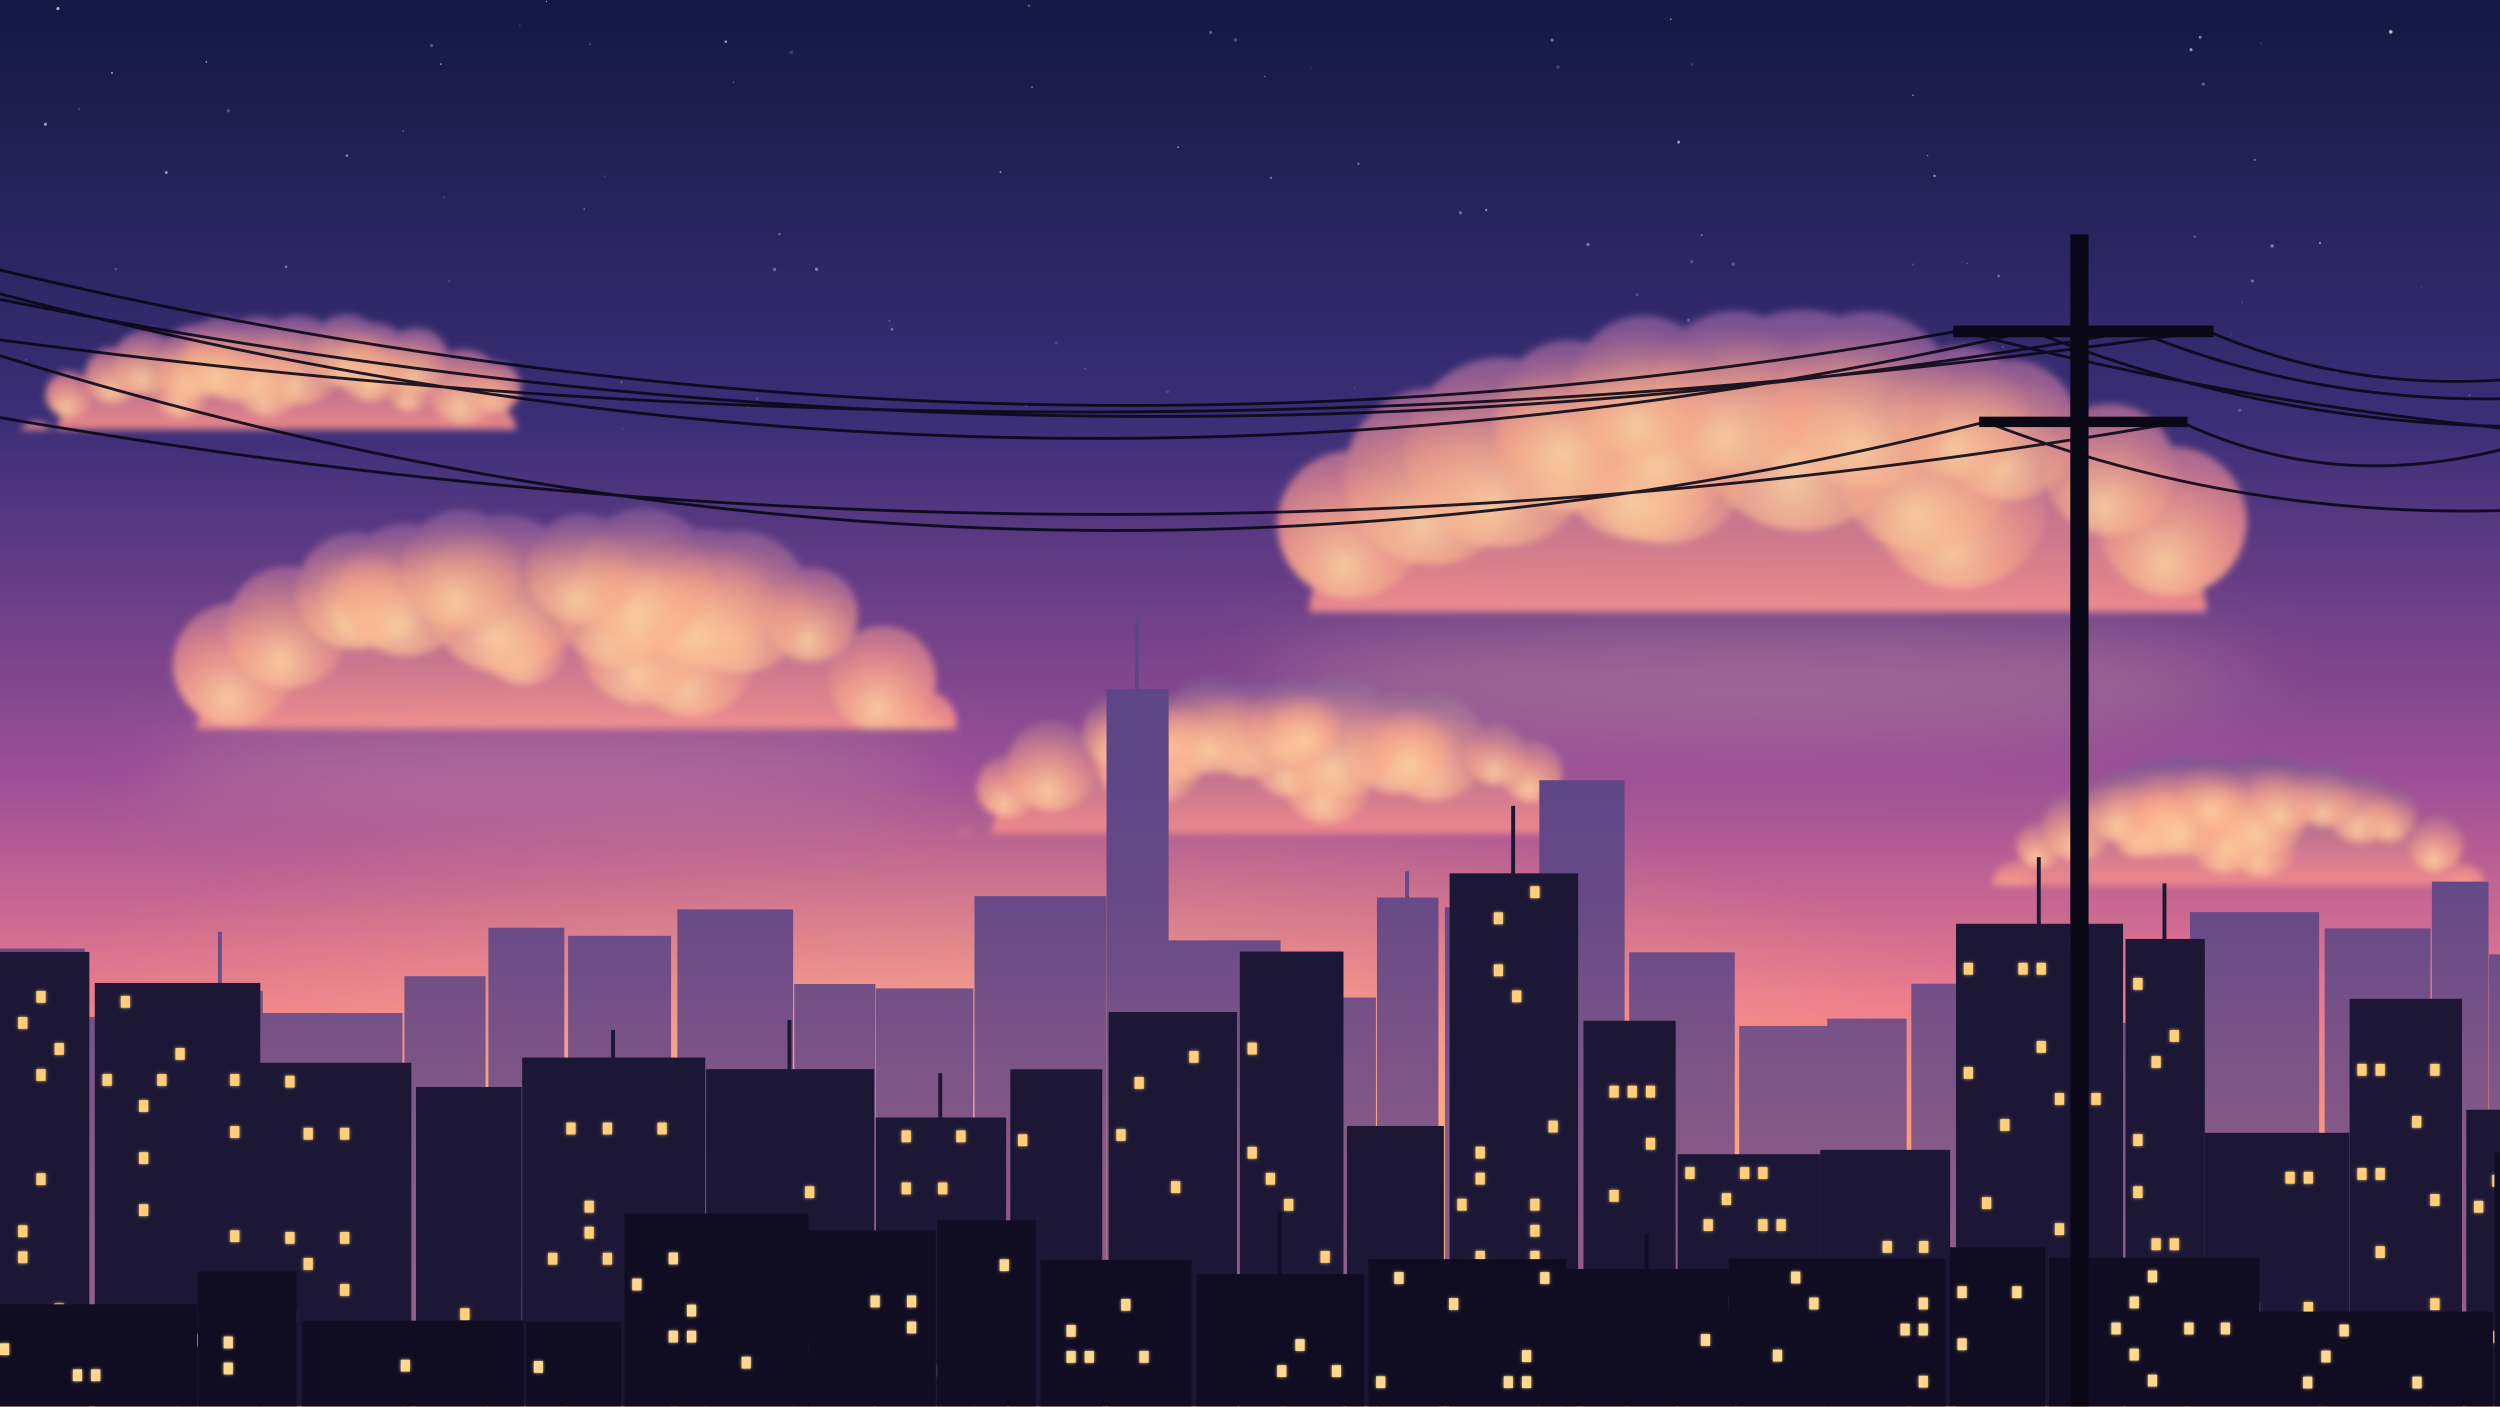
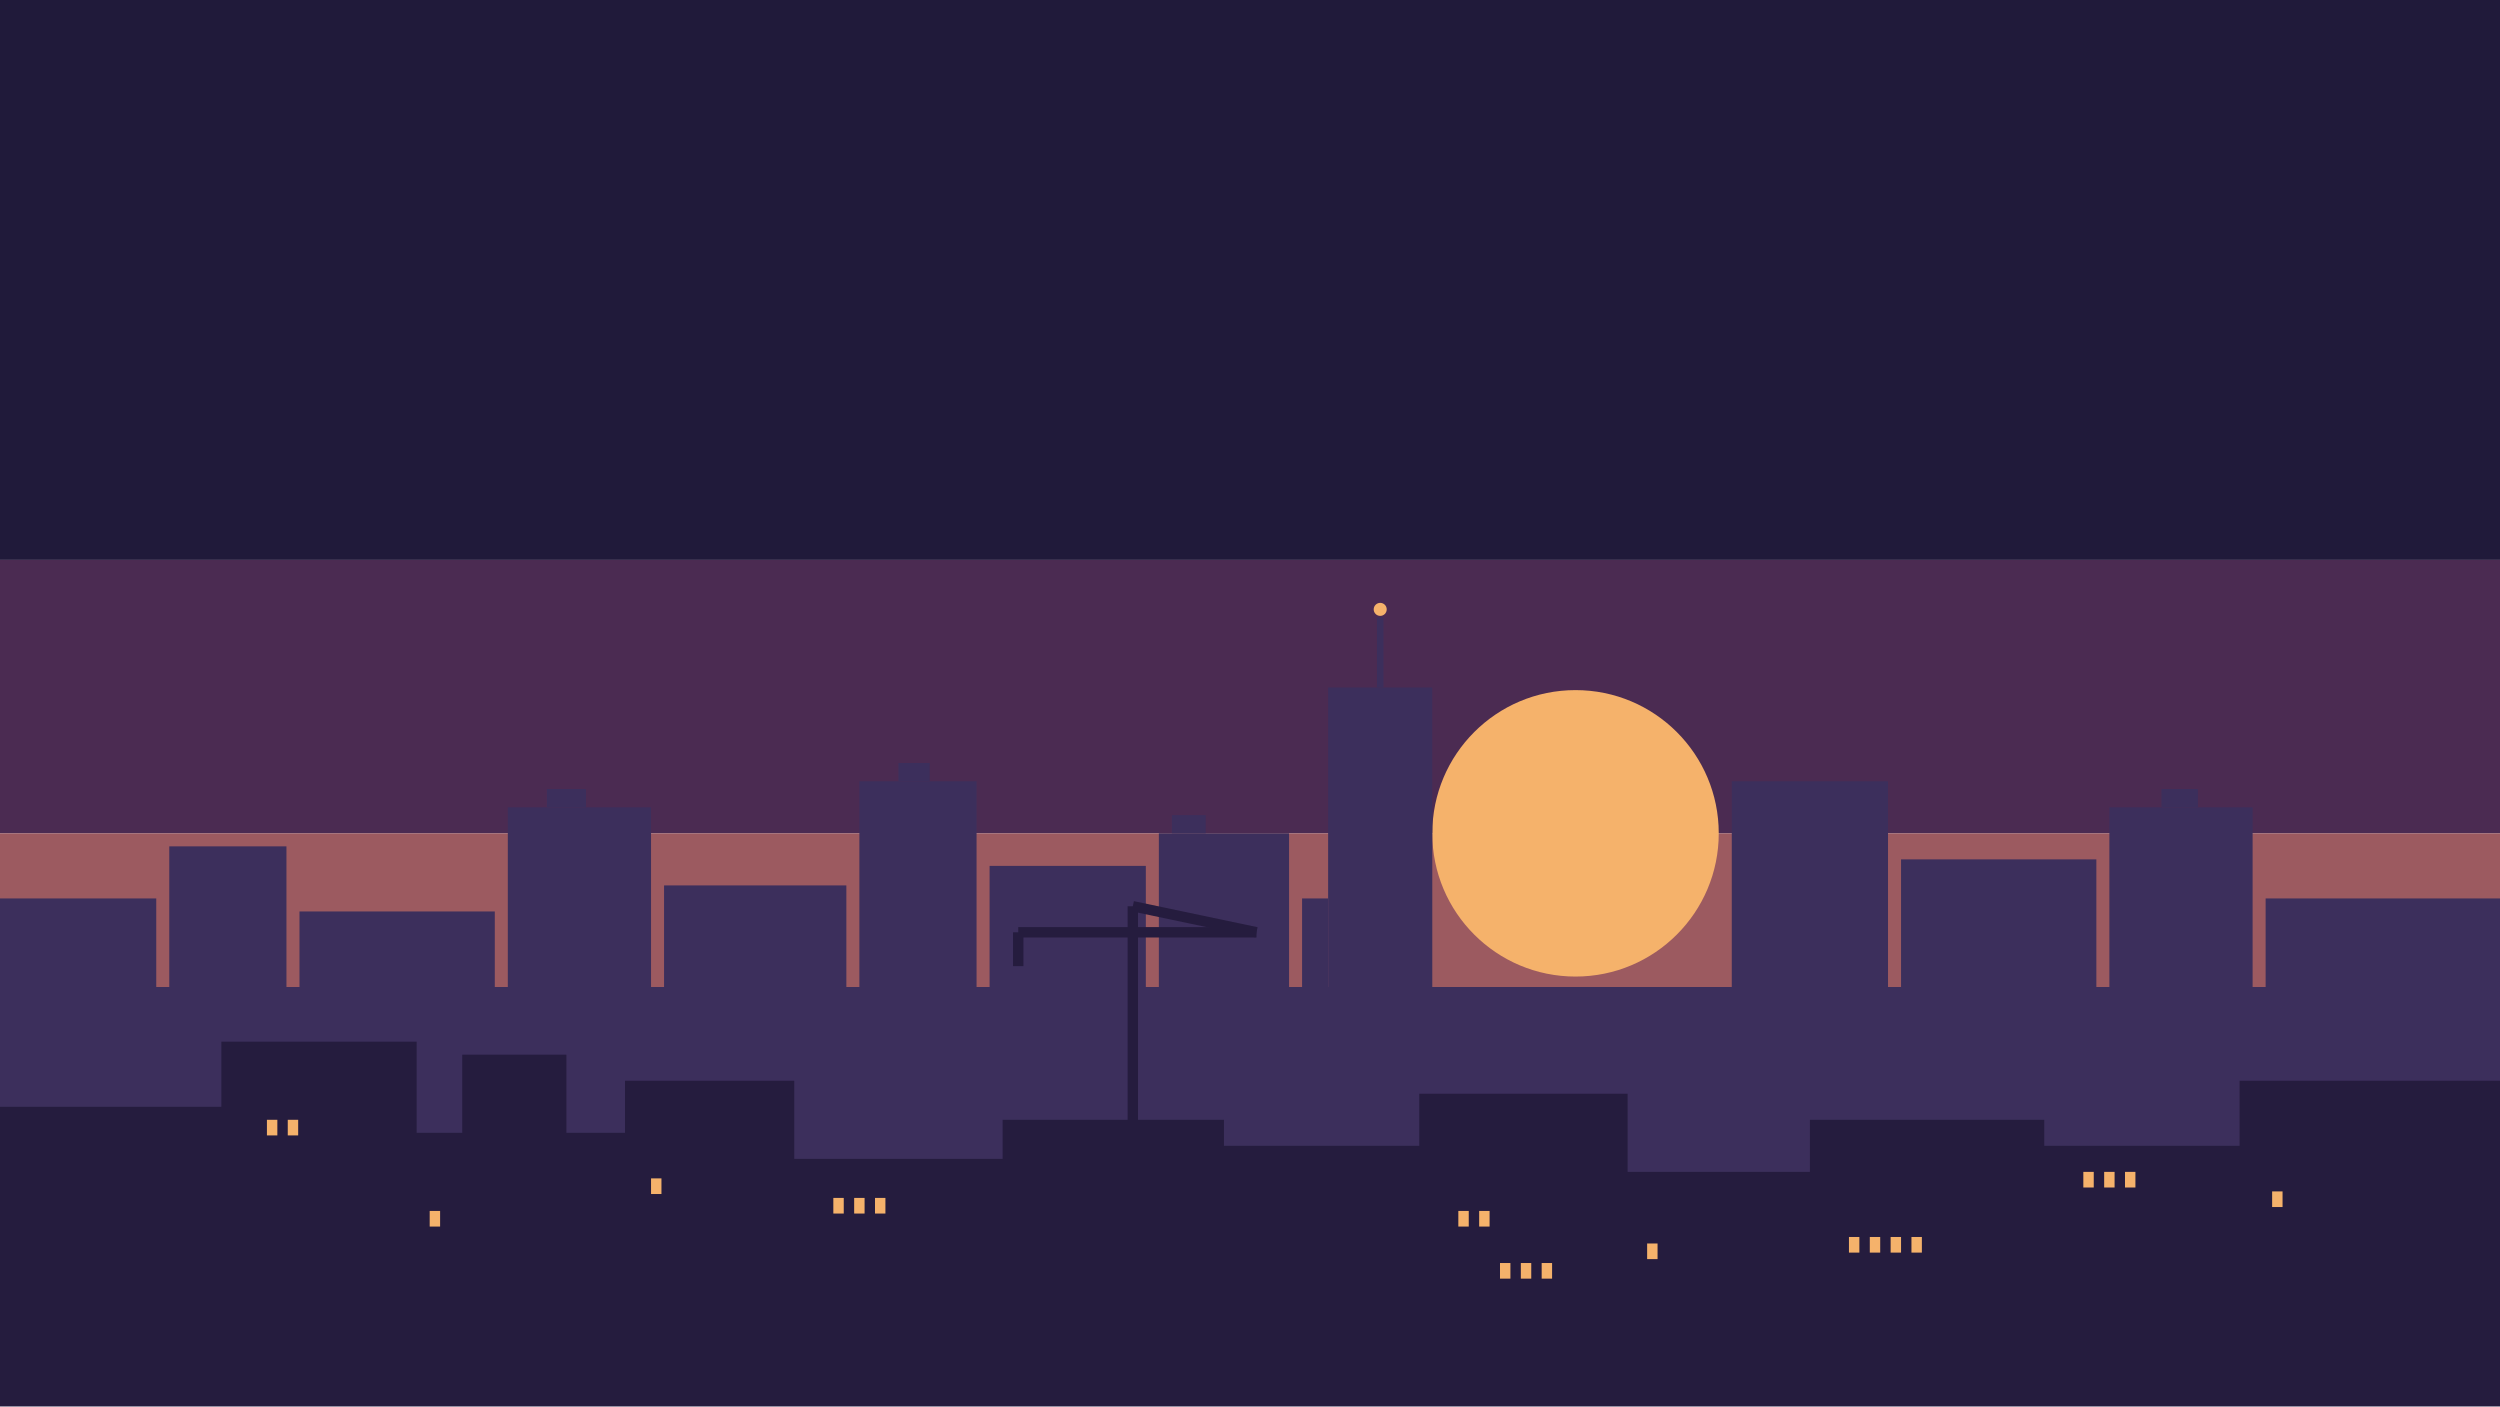
<svg xmlns="http://www.w3.org/2000/svg" viewBox="0 0 1920 1080" preserveAspectRatio="xMidYMid slice" width="1920" height="1080">
-   <defs>
-     <linearGradient id="sky" x1="0" y1="0" x2="0" y2="1">
-       <stop offset="0" stop-color="#151842" />
-       <stop offset="0.3" stop-color="#3b2f78" />
-       <stop offset="0.55" stop-color="#9a4f96" />
-       <stop offset="0.72" stop-color="#ec7a8e" />
-       <stop offset="0.86" stop-color="#ffa66a" />
-       <stop offset="1" stop-color="#ffc77a" />
-     </linearGradient>
-     <radialGradient id="sunh">
-       <stop offset="0" stop-color="#ffe2a0" stop-opacity="0.7" />
-       <stop offset="1" stop-color="#ffb070" stop-opacity="0" />
-     </radialGradient>
-     <linearGradient id="far" gradientUnits="userSpaceOnUse" x1="0" y1="600" x2="0" y2="900">
-       <stop offset="0" stop-color="#5e4686" />
-       <stop offset="1" stop-color="#7a5288" />
-     </linearGradient>
-     <linearGradient id="haze" x1="0" y1="0" x2="0" y2="1">
-       <stop offset="0" stop-color="#ffa080" stop-opacity="0" />
-       <stop offset="1" stop-color="#ffa080" stop-opacity="0.22" />
-     </linearGradient>
-     <filter id="cb" x="-50%" y="-50%" width="200%" height="200%">
-       <feGaussianBlur stdDeviation="3" />
-     </filter>
-     <filter id="b30" x="-50%" y="-50%" width="200%" height="200%">
-       <feGaussianBlur stdDeviation="30" />
-     </filter>
-     <filter id="wg" x="-20%" y="-20%" width="140%" height="140%">
-       <feGaussianBlur stdDeviation="1.5" result="b" />
-       <feMerge>
-         <feMergeNode in="b" />
-         <feMergeNode in="SourceGraphic" />
-       </feMerge>
-     </filter>
-     <radialGradient id="hiC" cx="0.45" cy="0.78" r="0.7">
-       <stop offset="0" stop-color="#ffd2a0" stop-opacity="0.95" />
-       <stop offset="0.55" stop-color="#ffb08a" stop-opacity="0.5" />
-       <stop offset="1" stop-color="#ff9a8a" stop-opacity="0" />
-     </radialGradient>
-   </defs>
-   <rect width="1920" height="1080" fill="url(#sky)" />
-   <g fill="#fff">
-     <circle cx="453.2" cy="34" r="0.6" opacity="0.36" />
-     <circle cx="127.7" cy="132.5" r="1.2" opacity="0.50" />
-     <circle cx="1469.1" cy="73.2" r="0.7" opacity="0.40" />
-     <circle cx="331.5" cy="35" r="1.3" opacity="0.26" />
-     <circle cx="1591.5" cy="266.2" r="0.7" opacity="0.27" />
-     <circle cx="594.9" cy="206.9" r="1.3" opacity="0.33" />
-     <circle cx="1689.7" cy="28.6" r="1.1" opacity="0.48" />
-     <circle cx="971.4" cy="58.7" r="0.6" opacity="0.38" />
-     <circle cx="1794.4" cy="285.6" r="0.8" opacity="0.19" />
-     <circle cx="1745" cy="188.9" r="1.3" opacity="0.41" />
-     <circle cx="976.1" cy="136.6" r="0.9" opacity="0.36" />
-     <circle cx="309.7" cy="100.7" r="0.5" opacity="0.50" />
-     <circle cx="88.9" cy="206.7" r="1" opacity="0.18" />
-     <circle cx="904.8" cy="113.1" r="0.7" opacity="0.57" />
-     <circle cx="792.6" cy="66.9" r="0.7" opacity="0.45" />
-     <circle cx="683.2" cy="246.5" r="1" opacity="0.16" />
-     <circle cx="1736.3" cy="33.3" r="0.7" opacity="0.17" />
-     <circle cx="1469.1" cy="203.1" r="0.8" opacity="0.17" />
-     <circle cx="340.9" cy="151.5" r="1.1" opacity="0.12" />
-     <circle cx="1720.2" cy="315.1" r="1.4" opacity="0.20" />
-     <circle cx="34.9" cy="95.4" r="1.2" opacity="0.58" />
-     <circle cx="788" cy="311.3" r="1.2" opacity="0.18" />
-     <circle cx="563.3" cy="63.2" r="0.6" opacity="0.36" />
-     <circle cx="732.7" cy="317.4" r="0.5" opacity="0.11" />
-     <circle cx="86" cy="56" r="0.8" opacity="0.55" />
-     <circle cx="557.4" cy="32" r="0.9" opacity="0.69" />
-     <circle cx="399.2" cy="19.6" r="0.7" opacity="0.18" />
-     <circle cx="1299.5" cy="49.4" r="0.9" opacity="0.16" />
-     <circle cx="478.2" cy="329.2" r="1" opacity="0.07" />
-     <circle cx="1485.7" cy="135.1" r="0.9" opacity="0.53" />
-     <circle cx="464.4" cy="135.5" r="0.9" opacity="0.12" />
-     <circle cx="477.3" cy="293.5" r="0.9" opacity="0.24" />
-     <circle cx="60.8" cy="83.9" r="0.7" opacity="0.24" />
-     <circle cx="444.4" cy="287" r="0.5" opacity="0.09" />
-     <circle cx="1781.8" cy="186.6" r="0.9" opacity="0.45" />
-     <circle cx="1729.8" cy="215.8" r="1.2" opacity="0.34" />
-     <circle cx="949" cy="30.7" r="1.3" opacity="0.26" />
-     <circle cx="1727.5" cy="305.1" r="1.1" opacity="0.12" />
-     <circle cx="1535" cy="212" r="1" opacity="0.35" />
-     <circle cx="1257.1" cy="226.4" r="1.3" opacity="0.16" />
-     <circle cx="1836.1" cy="24.5" r="1.4" opacity="0.69" />
-     <circle cx="1283.2" cy="14.7" r="0.6" opacity="0.67" />
-     <circle cx="1859.6" cy="220.2" r="0.7" opacity="0.10" />
-     <circle cx="1219.6" cy="187.8" r="1.3" opacity="0.36" />
-     <circle cx="419.6" cy="1.1" r="0.5" opacity="0.70" />
-     <circle cx="1682.7" cy="38.2" r="1.2" opacity="0.58" />
-     <circle cx="1685.5" cy="181.7" r="0.7" opacity="0.42" />
-     <circle cx="1289.2" cy="109.1" r="1.2" opacity="0.53" />
-     <circle cx="905.3" cy="173.7" r="0.5" opacity="0.10" />
-     <circle cx="1141.4" cy="161.3" r="1" opacity="0.44" />
-     <circle cx="266.4" cy="119.6" r="1" opacity="0.46" />
-     <circle cx="20.3" cy="276.4" r="0.6" opacity="0.27" />
-     <circle cx="1043.3" cy="125.8" r="0.8" opacity="0.46" />
-     <circle cx="448.7" cy="160.6" r="0.6" opacity="0.48" />
-     <circle cx="219.7" cy="204.9" r="1" opacity="0.39" />
-     <circle cx="833.2" cy="283.1" r="0.6" opacity="0.25" />
-     <circle cx="1692.1" cy="64.6" r="1.3" opacity="0.29" />
-     <circle cx="811.1" cy="263.5" r="1.3" opacity="0.11" />
-     <circle cx="338.6" cy="49.3" r="0.8" opacity="0.40" />
-     <circle cx="1040.4" cy="298.3" r="0.5" opacity="0.21" />
-     <circle cx="598.7" cy="179.8" r="1.1" opacity="0.27" />
-     <circle cx="929.8" cy="25" r="1.3" opacity="0.28" />
-     <circle cx="685" cy="253" r="1.1" opacity="0.34" />
-     <circle cx="1299.3" cy="201.1" r="1.3" opacity="0.19" />
-     <circle cx="896.7" cy="300.8" r="1.3" opacity="0.12" />
-     <circle cx="1510.8" cy="202.3" r="0.6" opacity="0.24" />
-     <circle cx="1480.4" cy="119.5" r="0.6" opacity="0.41" />
-     <circle cx="158.5" cy="47.5" r="0.7" opacity="0.57" />
-     <circle cx="1731.7" cy="122.8" r="0.8" opacity="0.37" />
-     <circle cx="1192" cy="30.8" r="1.3" opacity="0.37" />
-     <circle cx="345" cy="215.9" r="0.8" opacity="0.19" />
-     <circle cx="44.5" cy="6.6" r="1.2" opacity="0.71" />
-     <circle cx="1538.1" cy="266.4" r="0.6" opacity="0.31" />
-     <circle cx="1121.6" cy="163.4" r="1.3" opacity="0.32" />
-     <circle cx="1459.7" cy="319.6" r="1.1" opacity="0.07" />
-     <circle cx="1296.8" cy="245.9" r="1.2" opacity="0.25" />
-     <circle cx="581.5" cy="306.2" r="1" opacity="0.14" />
-     <circle cx="1722" cy="232.2" r="0.7" opacity="0.17" />
-     <circle cx="627.1" cy="206.8" r="1.3" opacity="0.42" />
-     <circle cx="768.4" cy="132.2" r="0.8" opacity="0.46" />
-     <circle cx="790.2" cy="4.4" r="1" opacity="0.26" />
-     <circle cx="1331.1" cy="202.9" r="1.4" opacity="0.21" />
-     <circle cx="1196.6" cy="51.5" r="1.4" opacity="0.17" />
-     <circle cx="1896.6" cy="303.6" r="0.8" opacity="0.18" />
-     <circle cx="175.4" cy="85.1" r="1.3" opacity="0.23" />
-     <circle cx="1713.7" cy="256.7" r="0.7" opacity="0.11" />
-     <circle cx="574.5" cy="312.8" r="1.2" opacity="0.08" />
-     <circle cx="1306.9" cy="180.6" r="0.7" opacity="0.45" />
-     <circle cx="1006.8" cy="52" r="0.5" opacity="0.19" />
-     <circle cx="607.7" cy="40.2" r="1.4" opacity="0.17" />
+   <rect width="1920" height="430" fill="#201a3a" />
+   <rect y="430" width="1920" height="210" fill="#4b2b52" />
+   <rect y="640" width="1920" height="120" fill="#9c5a60" />
+   <circle cx="1210" cy="640" r="110" fill="#f5b26b" />
+   <g fill="#3c2f5c">
+     <rect x="0" y="690" width="120" height="70" />
+     <rect x="130" y="650" width="90" height="110" />
+     <rect x="230" y="700" width="150" height="60" />
+     <rect x="390" y="620" width="110" height="140" />
+     <rect x="420" y="606" width="30" height="14" />
+     <rect x="510" y="680" width="140" height="80" />
+     <rect x="660" y="600" width="90" height="160" />
+     <rect x="690" y="586" width="24" height="14" />
+     <rect x="760" y="665" width="120" height="95" />
+     <rect x="890" y="640" width="100" height="120" />
+     <rect x="900" y="626" width="26" height="14" />
+     <rect x="1000" y="690" width="20" height="70" />
+     <rect x="1020" y="528" width="80" height="232" />
+     <rect x="1330" y="600" width="120" height="160" />
+     <rect x="1460" y="660" width="150" height="100" />
+     <rect x="1620" y="620" width="110" height="140" />
+     <rect x="1660" y="606" width="28" height="14" />
+     <rect x="1740" y="690" width="180" height="70" />
+     <rect y="758" width="1920" height="322" />
  </g>
-   <ellipse cx="760" cy="900" rx="900" ry="300" fill="url(#sunh)" />
-   <g filter="url(#cb)" opacity=".95">
-     <defs>
-       <clipPath id="cl1b">
-         <rect x="530" y="10" width="1640" height="460" />
-       </clipPath>
-       <linearGradient id="cl1g" gradientUnits="userSpaceOnUse" x1="0" y1="240" x2="0" y2="470">
-         <stop offset="0" stop-color="#7a5294" />
-         <stop offset="1" stop-color="#f08a8c" />
-       </linearGradient>
-     </defs>
-     <g clip-path="url(#cl1b)">
-       <g fill="url(#cl1g)">
-         <ellipse cx="1350" cy="470" rx="344.4" ry="138" />
-         <circle cx="1727.2" cy="506.6" r="35.1" />
-         <circle cx="972.8" cy="505" r="33.6" />
-         <circle cx="1037.5" cy="402.8" r="56.5" />
-         <circle cx="1668.5" cy="400.2" r="57" />
-         <circle cx="1505.4" cy="384.4" r="67.3" />
-         <circle cx="1099.8" cy="366" r="67.4" />
-         <circle cx="1478.2" cy="360.7" r="64.4" />
-         <circle cx="1620.5" cy="360.4" r="50.1" />
-         <circle cx="1278.9" cy="351.3" r="66.1" />
-         <circle cx="1259.8" cy="349.6" r="65.1" />
-         <circle cx="1152.5" cy="347.3" r="72.5" />
-         <circle cx="1205" cy="334.1" r="58.5" />
-         <circle cx="1543" cy="329.8" r="53.7" />
-         <circle cx="1386.9" cy="324.5" r="42.4" />
-         <circle cx="1278.1" cy="323.1" r="59.3" />
-         <circle cx="1384.3" cy="322.6" r="84.6" />
-         <circle cx="1205" cy="317.4" r="55.9" />
-         <circle cx="1506" cy="315.9" r="50.7" />
-         <circle cx="1433.8" cy="306.9" r="67.5" />
-         <circle cx="1331.9" cy="301.2" r="62.3" />
-         <circle cx="1262.5" cy="297.1" r="54.5" />
-       </g>
-       <g fill="url(#hiC)">
-         <circle cx="1727.2" cy="506.6" r="35.1" />
-         <circle cx="972.8" cy="505" r="33.6" />
-         <circle cx="1037.5" cy="402.8" r="56.5" />
-         <circle cx="1668.5" cy="400.2" r="57" />
-         <circle cx="1505.4" cy="384.4" r="67.3" />
-         <circle cx="1099.8" cy="366" r="67.4" />
-         <circle cx="1478.2" cy="360.7" r="64.4" />
-         <circle cx="1620.5" cy="360.4" r="50.1" />
-         <circle cx="1278.9" cy="351.3" r="66.1" />
-         <circle cx="1259.8" cy="349.6" r="65.1" />
-         <circle cx="1152.5" cy="347.3" r="72.5" />
-         <circle cx="1205" cy="334.1" r="58.5" />
-         <circle cx="1543" cy="329.8" r="53.7" />
-         <circle cx="1386.9" cy="324.5" r="42.4" />
-         <circle cx="1278.1" cy="323.1" r="59.3" />
-         <circle cx="1384.3" cy="322.6" r="84.6" />
-         <circle cx="1205" cy="317.4" r="55.9" />
-         <circle cx="1506" cy="315.9" r="50.7" />
-         <circle cx="1433.8" cy="306.9" r="67.5" />
-         <circle cx="1331.9" cy="301.2" r="62.3" />
-         <circle cx="1262.5" cy="297.1" r="54.5" />
-       </g>
-     </g>
+   <path d="M1060,528 V474" stroke="#3c2f5c" stroke-width="5" fill="none" />
+   <circle cx="1060" cy="468" r="5" fill="#f5b26b" />
+   <g stroke="#251c3e" stroke-width="8" fill="none">
+     <path d="M870,864 V696" />
+     <path d="M782,716 H965" />
+     <path d="M870,696 L965,716" />
+     <path d="M782,716 V742" />
  </g>
-   <g filter="url(#cb)" opacity=".95">
-     <defs>
-       <clipPath id="cl2b">
-         <rect x="-220" y="220" width="1280" height="340" />
-       </clipPath>
-       <linearGradient id="cl2g" gradientUnits="userSpaceOnUse" x1="0" y1="390" x2="0" y2="560">
-         <stop offset="0" stop-color="#7a5294" />
-         <stop offset="1" stop-color="#f08a8c" />
-       </linearGradient>
-     </defs>
-     <g clip-path="url(#cl2b)">
-       <g fill="url(#cl2g)">
-         <ellipse cx="420" cy="560" rx="268.8" ry="102" />
-         <circle cx="125.6" cy="586.1" r="24.2" />
-         <circle cx="709.8" cy="555.5" r="24.8" />
-         <circle cx="677.9" cy="521.4" r="40.8" />
-         <circle cx="179.8" cy="510.2" r="47" />
-         <circle cx="531.5" cy="500.4" r="49.6" />
-         <circle cx="493.2" cy="492.4" r="48.2" />
-         <circle cx="402" cy="491.3" r="34.2" />
-         <circle cx="220.7" cy="481.8" r="46.7" />
-         <circle cx="623.3" cy="471.9" r="35.8" />
-         <circle cx="518.5" cy="466.6" r="37.2" />
-         <circle cx="474.9" cy="465.4" r="46.7" />
-         <circle cx="493.7" cy="464.2" r="38.9" />
-         <circle cx="567.6" cy="462.2" r="54.3" />
-         <circle cx="541" cy="459.5" r="53.1" />
-         <circle cx="285.8" cy="457.4" r="39" />
-         <circle cx="387.6" cy="456.2" r="60.3" />
-         <circle cx="272.5" cy="453.9" r="44.8" />
-         <circle cx="311.6" cy="452.9" r="50.5" />
-         <circle cx="495.3" cy="442.4" r="52" />
-         <circle cx="447.1" cy="436.9" r="42.2" />
-         <circle cx="354.3" cy="436.8" r="45.2" />
-       </g>
-       <g fill="url(#hiC)">
-         <circle cx="125.6" cy="586.1" r="24.2" />
-         <circle cx="709.8" cy="555.5" r="24.8" />
-         <circle cx="677.9" cy="521.4" r="40.8" />
-         <circle cx="179.8" cy="510.2" r="47" />
-         <circle cx="531.5" cy="500.4" r="49.6" />
-         <circle cx="493.2" cy="492.4" r="48.2" />
-         <circle cx="402" cy="491.3" r="34.2" />
-         <circle cx="220.7" cy="481.8" r="46.7" />
-         <circle cx="623.3" cy="471.9" r="35.8" />
-         <circle cx="518.5" cy="466.6" r="37.2" />
-         <circle cx="474.9" cy="465.4" r="46.7" />
-         <circle cx="493.7" cy="464.2" r="38.9" />
-         <circle cx="567.6" cy="462.2" r="54.3" />
-         <circle cx="541" cy="459.5" r="53.1" />
-         <circle cx="285.8" cy="457.4" r="39" />
-         <circle cx="387.6" cy="456.2" r="60.3" />
-         <circle cx="272.5" cy="453.9" r="44.8" />
-         <circle cx="311.6" cy="452.9" r="50.5" />
-         <circle cx="495.3" cy="442.4" r="52" />
-         <circle cx="447.1" cy="436.9" r="42.2" />
-         <circle cx="354.3" cy="436.8" r="45.2" />
-       </g>
-     </g>
-   </g>
-   <g filter="url(#cb)" opacity=".95">
-     <defs>
-       <clipPath id="cl3b">
-         <rect x="460" y="400" width="1040" height="240" />
-       </clipPath>
-       <linearGradient id="cl3g" gradientUnits="userSpaceOnUse" x1="0" y1="520" x2="0" y2="640">
-         <stop offset="0" stop-color="#7a5294" />
-         <stop offset="1" stop-color="#f08a8c" />
-       </linearGradient>
-     </defs>
-     <g clip-path="url(#cl3b)">
-       <g fill="url(#cl3g)">
-         <ellipse cx="980" cy="640" rx="218.4" ry="72" />
-         <circle cx="740.8" cy="653.3" r="14.7" />
-         <circle cx="1216" cy="638.6" r="16.7" />
-         <circle cx="773.2" cy="604.7" r="23.1" />
-         <circle cx="1019.3" cy="598.4" r="33.7" />
-         <circle cx="1176.5" cy="592.7" r="23.3" />
-         <circle cx="807.6" cy="588.3" r="34.4" />
-         <circle cx="876.5" cy="583.5" r="34.6" />
-         <circle cx="990.8" cy="582.3" r="29.4" />
-         <circle cx="1149.6" cy="579.7" r="23.1" />
-         <circle cx="909.7" cy="575.7" r="23.6" />
-         <circle cx="882.7" cy="575.1" r="43.2" />
-         <circle cx="1101" cy="574.2" r="40.3" />
-         <circle cx="1073.2" cy="571" r="38.4" />
-         <circle cx="1085.6" cy="570.5" r="31.5" />
-         <circle cx="1028.1" cy="566.4" r="45.8" />
-         <circle cx="860.1" cy="562.1" r="28.3" />
-         <circle cx="958.7" cy="560.4" r="36.3" />
-         <circle cx="903.2" cy="558.7" r="24.7" />
-         <circle cx="932" cy="556.4" r="36.8" />
-         <circle cx="992.3" cy="554.7" r="32.3" />
-         <circle cx="1005" cy="553.9" r="26.8" />
-       </g>
-       <g fill="url(#hiC)">
-         <circle cx="740.8" cy="653.3" r="14.7" />
-         <circle cx="1216" cy="638.6" r="16.7" />
-         <circle cx="773.2" cy="604.7" r="23.1" />
-         <circle cx="1019.3" cy="598.4" r="33.7" />
-         <circle cx="1176.5" cy="592.7" r="23.3" />
-         <circle cx="807.6" cy="588.3" r="34.4" />
-         <circle cx="876.5" cy="583.5" r="34.6" />
-         <circle cx="990.8" cy="582.3" r="29.4" />
-         <circle cx="1149.6" cy="579.7" r="23.1" />
-         <circle cx="909.7" cy="575.7" r="23.6" />
-         <circle cx="882.7" cy="575.1" r="43.2" />
-         <circle cx="1101" cy="574.2" r="40.3" />
-         <circle cx="1073.2" cy="571" r="38.4" />
-         <circle cx="1085.6" cy="570.5" r="31.5" />
-         <circle cx="1028.1" cy="566.4" r="45.8" />
-         <circle cx="860.1" cy="562.1" r="28.3" />
-         <circle cx="958.7" cy="560.4" r="36.3" />
-         <circle cx="903.2" cy="558.7" r="24.7" />
-         <circle cx="932" cy="556.4" r="36.8" />
-         <circle cx="992.3" cy="554.7" r="32.3" />
-         <circle cx="1005" cy="553.9" r="26.8" />
-       </g>
-     </g>
-   </g>
-   <g filter="url(#cb)" opacity=".95">
-     <defs>
-       <clipPath id="cl4b">
-         <rect x="1340" y="480" width="760" height="200" />
-       </clipPath>
-       <linearGradient id="cl4g" gradientUnits="userSpaceOnUse" x1="0" y1="580" x2="0" y2="680">
-         <stop offset="0" stop-color="#7a5294" />
-         <stop offset="1" stop-color="#f08a8c" />
-       </linearGradient>
-     </defs>
-     <g clip-path="url(#cl4b)">
-       <g fill="url(#cl4g)">
-         <ellipse cx="1720" cy="680" rx="159.6" ry="60" />
-         <circle cx="1548.5" cy="680.3" r="18.6" />
-         <circle cx="1892.1" cy="679.6" r="16" />
-         <circle cx="1565.9" cy="649.1" r="17.3" />
-         <circle cx="1871" cy="648.8" r="20.7" />
-         <circle cx="1737" cy="646.2" r="26.7" />
-         <circle cx="1709.2" cy="642.9" r="27.6" />
-         <circle cx="1641.8" cy="637.9" r="20.2" />
-         <circle cx="1595.5" cy="634.6" r="26.4" />
-         <circle cx="1716.9" cy="631.3" r="29.7" />
-         <circle cx="1665.5" cy="628.6" r="25.4" />
-         <circle cx="1836.1" cy="626.3" r="19.9" />
-         <circle cx="1663.6" cy="623.2" r="22.1" />
-         <circle cx="1655.6" cy="621.3" r="36.6" />
-         <circle cx="1813.6" cy="621.3" r="26" />
-         <circle cx="1627.6" cy="620.3" r="25.9" />
-         <circle cx="1708.9" cy="619.7" r="21.8" />
-         <circle cx="1677.6" cy="618.9" r="38.1" />
-         <circle cx="1736.6" cy="618.4" r="38" />
-         <circle cx="1785.8" cy="610.9" r="24.1" />
-         <circle cx="1754.2" cy="610.7" r="27.6" />
-         <circle cx="1700.2" cy="608.3" r="26" />
-       </g>
-       <g fill="url(#hiC)">
-         <circle cx="1548.5" cy="680.3" r="18.6" />
-         <circle cx="1892.1" cy="679.6" r="16" />
-         <circle cx="1565.9" cy="649.1" r="17.3" />
-         <circle cx="1871" cy="648.8" r="20.7" />
-         <circle cx="1737" cy="646.2" r="26.7" />
-         <circle cx="1709.2" cy="642.9" r="27.6" />
-         <circle cx="1641.8" cy="637.9" r="20.2" />
-         <circle cx="1595.5" cy="634.6" r="26.4" />
-         <circle cx="1716.9" cy="631.3" r="29.7" />
-         <circle cx="1665.5" cy="628.6" r="25.4" />
-         <circle cx="1836.1" cy="626.3" r="19.9" />
-         <circle cx="1663.6" cy="623.2" r="22.1" />
-         <circle cx="1655.6" cy="621.3" r="36.6" />
-         <circle cx="1813.6" cy="621.3" r="26" />
-         <circle cx="1627.6" cy="620.3" r="25.9" />
-         <circle cx="1708.9" cy="619.7" r="21.8" />
-         <circle cx="1677.6" cy="618.9" r="38.1" />
-         <circle cx="1736.6" cy="618.4" r="38" />
-         <circle cx="1785.8" cy="610.9" r="24.1" />
-         <circle cx="1754.2" cy="610.7" r="27.6" />
-         <circle cx="1700.2" cy="608.3" r="26" />
-       </g>
-     </g>
-   </g>
-   <g filter="url(#cb)" opacity=".95">
-     <defs>
-       <clipPath id="cl5b">
-         <rect x="-200" y="150" width="840" height="180" />
-       </clipPath>
-       <linearGradient id="cl5g" gradientUnits="userSpaceOnUse" x1="0" y1="240" x2="0" y2="330">
-         <stop offset="0" stop-color="#7a5294" />
-         <stop offset="1" stop-color="#f08a8c" />
-       </linearGradient>
-     </defs>
-     <g clip-path="url(#cl5b)">
-       <g fill="url(#cl5g)">
-         <ellipse cx="220" cy="330" rx="176.4" ry="54" />
-         <circle cx="413.2" cy="343.8" r="12.9" />
-         <circle cx="27.5" cy="339.2" r="15.3" />
-         <circle cx="52.9" cy="302.8" r="17.8" />
-         <circle cx="139.1" cy="299.8" r="20.9" />
-         <circle cx="314.2" cy="299.4" r="16.3" />
-         <circle cx="380.3" cy="297.4" r="19.5" />
-         <circle cx="356.6" cy="297" r="28.4" />
-         <circle cx="205.7" cy="293.3" r="26.1" />
-         <circle cx="86.9" cy="288" r="21.6" />
-         <circle cx="180.6" cy="285.9" r="21.8" />
-         <circle cx="143" cy="284.6" r="23.1" />
-         <circle cx="285.3" cy="281.7" r="26.5" />
-         <circle cx="111.5" cy="278.3" r="24.6" />
-         <circle cx="319.7" cy="277" r="25.1" />
-         <circle cx="163.7" cy="276.8" r="26.1" />
-         <circle cx="151.4" cy="276.8" r="28.2" />
-         <circle cx="228.6" cy="276.4" r="34.3" />
-         <circle cx="198.5" cy="275.4" r="32.5" />
-         <circle cx="287.7" cy="274.2" r="26.5" />
-         <circle cx="170.1" cy="274" r="30.4" />
-         <circle cx="266.1" cy="269.4" r="28.1" />
-       </g>
-       <g fill="url(#hiC)">
-         <circle cx="413.2" cy="343.8" r="12.9" />
-         <circle cx="27.5" cy="339.2" r="15.3" />
-         <circle cx="52.9" cy="302.8" r="17.8" />
-         <circle cx="139.1" cy="299.8" r="20.9" />
-         <circle cx="314.2" cy="299.4" r="16.3" />
-         <circle cx="380.3" cy="297.4" r="19.5" />
-         <circle cx="356.6" cy="297" r="28.4" />
-         <circle cx="205.7" cy="293.3" r="26.1" />
-         <circle cx="86.9" cy="288" r="21.6" />
-         <circle cx="180.6" cy="285.9" r="21.8" />
-         <circle cx="143" cy="284.6" r="23.1" />
-         <circle cx="285.3" cy="281.7" r="26.5" />
-         <circle cx="111.5" cy="278.3" r="24.6" />
-         <circle cx="319.7" cy="277" r="25.1" />
-         <circle cx="163.7" cy="276.8" r="26.1" />
-         <circle cx="151.4" cy="276.8" r="28.2" />
-         <circle cx="228.6" cy="276.4" r="34.3" />
-         <circle cx="198.5" cy="275.4" r="32.5" />
-         <circle cx="287.7" cy="274.2" r="26.5" />
-         <circle cx="170.1" cy="274" r="30.4" />
-         <circle cx="266.1" cy="269.4" r="28.1" />
-       </g>
-     </g>
-   </g>
-   <g fill="#ffd6a8" opacity=".25" filter="url(#b30)">
-     <ellipse cx="1350" cy="520" rx="380" ry="40" />
-     <ellipse cx="420" cy="590" rx="300" ry="30" />
-   </g>
-   <g fill="url(#far)">
-     <rect x="-20" y="728.5" width="85.1" height="351.5" />
-     <rect x="64.5" y="781" width="71.5" height="299" />
-     <rect x="137" y="761.2" width="64.8" height="318.8" />
-     <rect x="167.4" y="715.6" width="3" height="60" />
-     <rect x="201.2" y="778" width="107.9" height="302" />
-     <rect x="310.6" y="749.7" width="62.3" height="330.3" />
-     <rect x="375.1" y="712.5" width="58.3" height="367.5" />
-     <rect x="436.3" y="718.7" width="79.1" height="361.3" />
-     <rect x="520.2" y="698.4" width="88.9" height="381.6" />
-     <rect x="610" y="755.7" width="62.3" height="324.3" />
-     <rect x="672.6" y="759.1" width="74.9" height="320.9" />
-     <rect x="748.4" y="688.3" width="101.4" height="391.7" />
-     <rect x="849.8" y="529.2" width="47.7" height="550.8" />
-     <rect x="871.7" y="474.5" width="3" height="60" />
-     <rect x="896.6" y="722.2" width="86.9" height="357.8" />
-     <rect x="988.2" y="766.1" width="68.5" height="313.9" />
-     <rect x="1057.5" y="689.3" width="47.2" height="390.7" />
-     <rect x="1079.1" y="669.1" width="3" height="60" />
-     <rect x="1109.7" y="696.8" width="71.4" height="383.2" />
-     <rect x="1182.2" y="599.2" width="65.5" height="480.8" />
-     <rect x="1251.2" y="731.4" width="81.1" height="348.6" />
-     <rect x="1335.7" y="787.9" width="68.5" height="292.1" />
-     <rect x="1403.3" y="782.3" width="61" height="297.7" />
-     <rect x="1467.9" y="755.5" width="102.8" height="324.5" />
-     <rect x="1572.1" y="785.6" width="105" height="294.4" />
-     <rect x="1681.9" y="700.5" width="99.2" height="379.5" />
-     <rect x="1785.3" y="713" width="81.3" height="367" />
-     <rect x="1867.7" y="677.1" width="43.5" height="402.9" />
-     <rect x="1911.6" y="733" width="53.9" height="347" />
-   </g>
-   <rect x="0" y="700" width="1920" height="380" fill="url(#haze)" />
-   <g fill="#1d1736">
-     <rect x="-20" y="731.1" width="88.6" height="348.9" />
-     <rect x="72.8" y="754.9" width="127.1" height="325.1" />
-     <rect x="199.2" y="816.2" width="116.7" height="263.8" />
-     <rect x="319.5" y="834.8" width="81.1" height="245.2" />
-     <rect x="401" y="812.2" width="140.6" height="267.8" />
-     <rect x="469.3" y="791" width="3" height="60" />
-     <rect x="542.3" y="821.1" width="129.1" height="258.9" />
-     <rect x="604.8" y="783.4" width="3" height="60" />
-     <rect x="672.5" y="858.2" width="100.2" height="221.8" />
-     <rect x="720.6" y="824.2" width="3" height="60" />
-     <rect x="775.9" y="821.2" width="70.6" height="258.8" />
-     <rect x="851.4" y="777.2" width="98.6" height="302.8" />
-     <rect x="952.2" y="730.8" width="79.6" height="349.2" />
-     <rect x="1034.5" y="864.7" width="74.4" height="215.3" />
-     <rect x="1113.3" y="670.7" width="98.7" height="409.3" />
-     <rect x="1160.6" y="618.9" width="3" height="60" />
-     <rect x="1216.1" y="783.9" width="70.8" height="296.1" />
-     <rect x="1288.4" y="886.4" width="109.8" height="193.6" />
-     <rect x="1397.9" y="883.1" width="99.8" height="196.9" />
-     <rect x="1502.2" y="709.5" width="128.3" height="370.5" />
-     <rect x="1564.3" y="658.3" width="3" height="60" />
-     <rect x="1632.4" y="721.1" width="60.9" height="358.9" />
-     <rect x="1660.8" y="678.4" width="3" height="60" />
-     <rect x="1693.3" y="870" width="111.1" height="210" />
-     <rect x="1804.5" y="767.1" width="86.3" height="312.9" />
-     <rect x="1894.1" y="852.3" width="98.9" height="227.7" />
-   </g>
-   <path d="M-14 741.1h7v9h-7zM0 1021.1h7v9h-7zM14 781.1h7v9h-7zM14 941.1h7v9h-7zM14 961.1h7v9h-7zM28 761.1h7v9h-7zM28 821.1h7v9h-7zM28 901.1h7v9h-7zM42 801.1h7v9h-7zM42 1001.1h7v9h-7zM78.8 824.9h7v9h-7zM92.8 764.9h7v9h-7zM106.8 844.9h7v9h-7zM106.8 884.9h7v9h-7zM106.8 924.9h7v9h-7zM120.8 824.9h7v9h-7zM134.8 804.9h7v9h-7zM148.8 1024.9h7v9h-7zM176.8 824.9h7v9h-7zM176.8 864.9h7v9h-7zM176.8 944.9h7v9h-7zM219.2 826.2h7v9h-7zM219.2 946.2h7v9h-7zM219.2 1006.2h7v9h-7zM233.2 866.2h7v9h-7zM233.2 966.2h7v9h-7zM247.2 1026.2h7v9h-7zM261.2 866.2h7v9h-7zM261.2 946.2h7v9h-7zM261.2 986.2h7v9h-7zM339.5 1044.8h7v9h-7zM353.5 1004.8h7v9h-7zM407 1042.2h7v9h-7zM421 962.2h7v9h-7zM421 1022.2h7v9h-7zM435 862.2h7v9h-7zM449 922.2h7v9h-7zM449 942.2h7v9h-7zM463 862.2h7v9h-7zM463 962.2h7v9h-7zM505 862.2h7v9h-7zM519 1002.2h7v9h-7zM562.3 951.1h7v9h-7zM576.3 1011.1h7v9h-7zM618.3 911.1h7v9h-7zM618.3 1031.1h7v9h-7zM678.5 1028.2h7v9h-7zM692.5 868.2h7v9h-7zM692.5 908.2h7v9h-7zM692.5 988.2h7v9h-7zM720.5 908.2h7v9h-7zM720.5 1048.2h7v9h-7zM734.5 868.2h7v9h-7zM748.5 968.2h7v9h-7zM781.9 871.2h7v9h-7zM781.9 951.2h7v9h-7zM809.9 991.2h7v9h-7zM857.4 867.2h7v9h-7zM871.4 827.2h7v9h-7zM871.4 1027.2h7v9h-7zM899.4 907.2h7v9h-7zM913.4 807.2h7v9h-7zM958.2 800.8h7v9h-7zM958.2 880.8h7v9h-7zM972.2 900.8h7v9h-7zM986.2 920.8h7v9h-7zM1000.2 1020.8h7v9h-7zM1014.2 960.8h7v9h-7zM1014.2 1040.8h7v9h-7zM1054.5 1014.7h7v9h-7zM1068.5 1054.7h7v9h-7zM1119.3 920.7h7v9h-7zM1133.3 880.7h7v9h-7zM1133.3 900.7h7v9h-7zM1133.3 960.7h7v9h-7zM1133.3 980.7h7v9h-7zM1133.3 1040.7h7v9h-7zM1147.3 700.7h7v9h-7zM1147.3 740.7h7v9h-7zM1161.3 760.7h7v9h-7zM1175.3 680.7h7v9h-7zM1175.3 920.7h7v9h-7zM1175.3 940.7h7v9h-7zM1175.3 960.7h7v9h-7zM1189.3 860.7h7v9h-7zM1236.1 833.9h7v9h-7zM1236.1 913.9h7v9h-7zM1250.1 833.9h7v9h-7zM1250.1 993.9h7v9h-7zM1264.1 833.9h7v9h-7zM1264.1 873.9h7v9h-7zM1264.1 1033.9h7v9h-7zM1294.4 896.4h7v9h-7zM1294.4 996.4h7v9h-7zM1308.4 936.4h7v9h-7zM1322.4 916.4h7v9h-7zM1322.4 996.4h7v9h-7zM1336.4 896.4h7v9h-7zM1350.4 896.4h7v9h-7zM1350.4 936.4h7v9h-7zM1364.4 936.4h7v9h-7zM1403.9 973.1h7v9h-7zM1403.9 1053.1h7v9h-7zM1445.9 953.1h7v9h-7zM1445.9 973.1h7v9h-7zM1459.9 1053.1h7v9h-7zM1473.9 953.1h7v9h-7zM1508.2 739.5h7v9h-7zM1508.2 819.5h7v9h-7zM1508.2 1019.5h7v9h-7zM1522.2 919.5h7v9h-7zM1522.2 979.5h7v9h-7zM1536.2 859.5h7v9h-7zM1550.2 739.5h7v9h-7zM1550.2 999.5h7v9h-7zM1564.2 739.5h7v9h-7zM1564.2 799.5h7v9h-7zM1578.2 839.5h7v9h-7zM1578.2 939.5h7v9h-7zM1578.2 999.5h7v9h-7zM1578.2 1019.5h7v9h-7zM1592.2 719.5h7v9h-7zM1592.2 1019.5h7v9h-7zM1606.2 839.5h7v9h-7zM1638.4 751.1h7v9h-7zM1638.4 871.1h7v9h-7zM1638.4 911.1h7v9h-7zM1652.4 811.1h7v9h-7zM1652.4 951.1h7v9h-7zM1652.4 991.1h7v9h-7zM1666.4 791.1h7v9h-7zM1666.4 951.1h7v9h-7zM1699.3 1060h7v9h-7zM1727.3 1000h7v9h-7zM1755.3 900h7v9h-7zM1769.3 900h7v9h-7zM1769.3 1000h7v9h-7zM1810.5 817.1h7v9h-7zM1810.5 897.1h7v9h-7zM1824.5 817.1h7v9h-7zM1824.5 897.1h7v9h-7zM1824.5 957.1h7v9h-7zM1852.5 857.1h7v9h-7zM1866.5 817.1h7v9h-7zM1866.5 917.1h7v9h-7zM1866.5 997.1h7v9h-7zM1866.5 1037.1h7v9h-7zM1900.1 922.3h7v9h-7zM1914.1 902.3h7v9h-7zM1914.1 1022.3h7v9h-7zM1942.1 902.3h7v9h-7zM1942.1 922.3h7v9h-7zM1956.1 862.3h7v9h-7zM1970.1 862.3h7v9h-7zM1970.1 882.3h7v9h-7z" fill="#ffcf7a" filter="url(#wg)" />
-   <g fill="#100c22">
-     <rect x="-20" y="1001.7" width="171.4" height="78.3" />
-     <rect x="151.8" y="976.5" width="76" height="103.5" />
-     <rect x="231.8" y="1014.3" width="170.4" height="65.7" />
-     <rect x="404" y="1015.3" width="72.9" height="64.7" />
-     <rect x="479.6" y="932" width="141.4" height="148" />
-     <rect x="620.6" y="945" width="98" height="135" />
-     <rect x="719.8" y="937.2" width="75.7" height="142.8" />
-     <rect x="799.1" y="967.6" width="116" height="112.4" />
-     <rect x="918.9" y="978.5" width="128.6" height="101.5" />
-     <rect x="981.2" y="931.1" width="3" height="60" />
-     <rect x="1050.9" y="967" width="152.2" height="113" />
-     <rect x="1202.3" y="974.6" width="125.5" height="105.4" />
-     <rect x="1263.1" y="947.7" width="3" height="60" />
-     <rect x="1327.6" y="966.6" width="166.8" height="113.4" />
-     <rect x="1497.4" y="957.9" width="73.2" height="122.1" />
-     <rect x="1573.6" y="965.8" width="161.5" height="114.2" />
-     <rect x="1734.8" y="1007.3" width="179.9" height="72.7" />
-     <rect x="1915.7" y="885" width="74.5" height="195" />
-   </g>
-   <path d="M0 1031.7h7v9h-7zM56 1051.7h7v9h-7zM70 1051.7h7v9h-7zM171.8 1026.5h7v9h-7zM171.8 1046.5h7v9h-7zM307.8 1044.3h7v9h-7zM410 1045.3h7v9h-7zM485.6 982h7v9h-7zM513.6 962h7v9h-7zM513.6 1022h7v9h-7zM527.6 1002h7v9h-7zM527.6 1022h7v9h-7zM569.6 1042h7v9h-7zM668.6 995h7v9h-7zM696.6 995h7v9h-7zM696.6 1015h7v9h-7zM767.8 967.2h7v9h-7zM819.1 1017.6h7v9h-7zM819.1 1037.6h7v9h-7zM833.1 1037.6h7v9h-7zM861.1 997.6h7v9h-7zM875.1 1037.6h7v9h-7zM980.9 1048.5h7v9h-7zM994.9 1028.5h7v9h-7zM1022.9 1048.5h7v9h-7zM1056.9 1057h7v9h-7zM1070.9 977h7v9h-7zM1112.9 997h7v9h-7zM1154.9 1057h7v9h-7zM1168.9 1037h7v9h-7zM1168.9 1057h7v9h-7zM1182.9 977h7v9h-7zM1306.3 1024.6h7v9h-7zM1361.6 1036.6h7v9h-7zM1375.6 976.6h7v9h-7zM1389.6 996.6h7v9h-7zM1459.6 1016.6h7v9h-7zM1473.6 996.6h7v9h-7zM1473.6 1016.6h7v9h-7zM1473.6 1056.6h7v9h-7zM1503.4 987.9h7v9h-7zM1503.4 1027.9h7v9h-7zM1545.4 987.9h7v9h-7zM1621.6 1015.8h7v9h-7zM1635.6 995.8h7v9h-7zM1635.6 1035.8h7v9h-7zM1649.6 975.8h7v9h-7zM1649.6 1055.8h7v9h-7zM1677.6 1015.8h7v9h-7zM1705.6 1015.8h7v9h-7zM1768.8 1057.3h7v9h-7zM1782.8 1037.3h7v9h-7zM1796.8 1017.3h7v9h-7zM1852.8 1057.3h7v9h-7z" fill="#ffd890" filter="url(#wg)" />
-   <path d="M1505 254Q752.5 390.4 -20 202.6M1505 254Q1712.5 308.6 1940 330.7M1560 254Q780 434.8 -20 220.4M1560 254Q1740 326.3 1940 327.7M1640 254Q820 398.5 -20 225.9M1640 254Q1780 311.8 1940 305.8M1695 254Q847.5 376.7 -20 258.3M1695 254Q1807.5 303.1 1940 290.3M1525 324Q762.5 515.7 -20 266.9M1525 324Q1722.5 400.7 1940 391.5M1675 324Q837.5 469.5 -20 317.2M1675 324Q1797.5 382.2 1940 340.1" stroke="#0a0716" stroke-width="2.2" fill="none" opacity=".9" />
-   <g fill="#0a0716">
-     <rect x="1590" y="180" width="14" height="900" />
-     <rect x="1500" y="250" width="200" height="9" />
-     <rect x="1520" y="320" width="160" height="8" />
+   <path fill="#251c3e" d="M0,1080 V850 H170 V800 H320 V870 H355 V810 H435 V870 H480 V830 H610 V890 H770 V860 H940 V880 H1090 V840 H1250 V900 H1390 V860 H1570 V880 H1720 V830 H1920 V1080 Z" />
+   <g fill="#f5b26b">
+     <rect x="640" y="920" width="8" height="12" />
+     <rect x="656" y="920" width="8" height="12" />
+     <rect x="672" y="920" width="8" height="12" />
+     <rect x="1120" y="930" width="8" height="12" />
+     <rect x="1136" y="930" width="8" height="12" />
+     <rect x="1152" y="970" width="8" height="12" />
+     <rect x="1168" y="970" width="8" height="12" />
+     <rect x="1184" y="970" width="8" height="12" />
+     <rect x="1420" y="950" width="8" height="12" />
+     <rect x="1436" y="950" width="8" height="12" />
+     <rect x="1452" y="950" width="8" height="12" />
+     <rect x="1468" y="950" width="8" height="12" />
+     <rect x="205" y="860" width="8" height="12" />
+     <rect x="221" y="860" width="8" height="12" />
+     <rect x="1600" y="900" width="8" height="12" />
+     <rect x="1616" y="900" width="8" height="12" />
+     <rect x="1632" y="900" width="8" height="12" />
+     <rect x="330" y="930" width="8" height="12" />
+     <rect x="500" y="905" width="8" height="12" />
+     <rect x="1265" y="955" width="8" height="12" />
+     <rect x="1745" y="915" width="8" height="12" />
  </g>
</svg>
